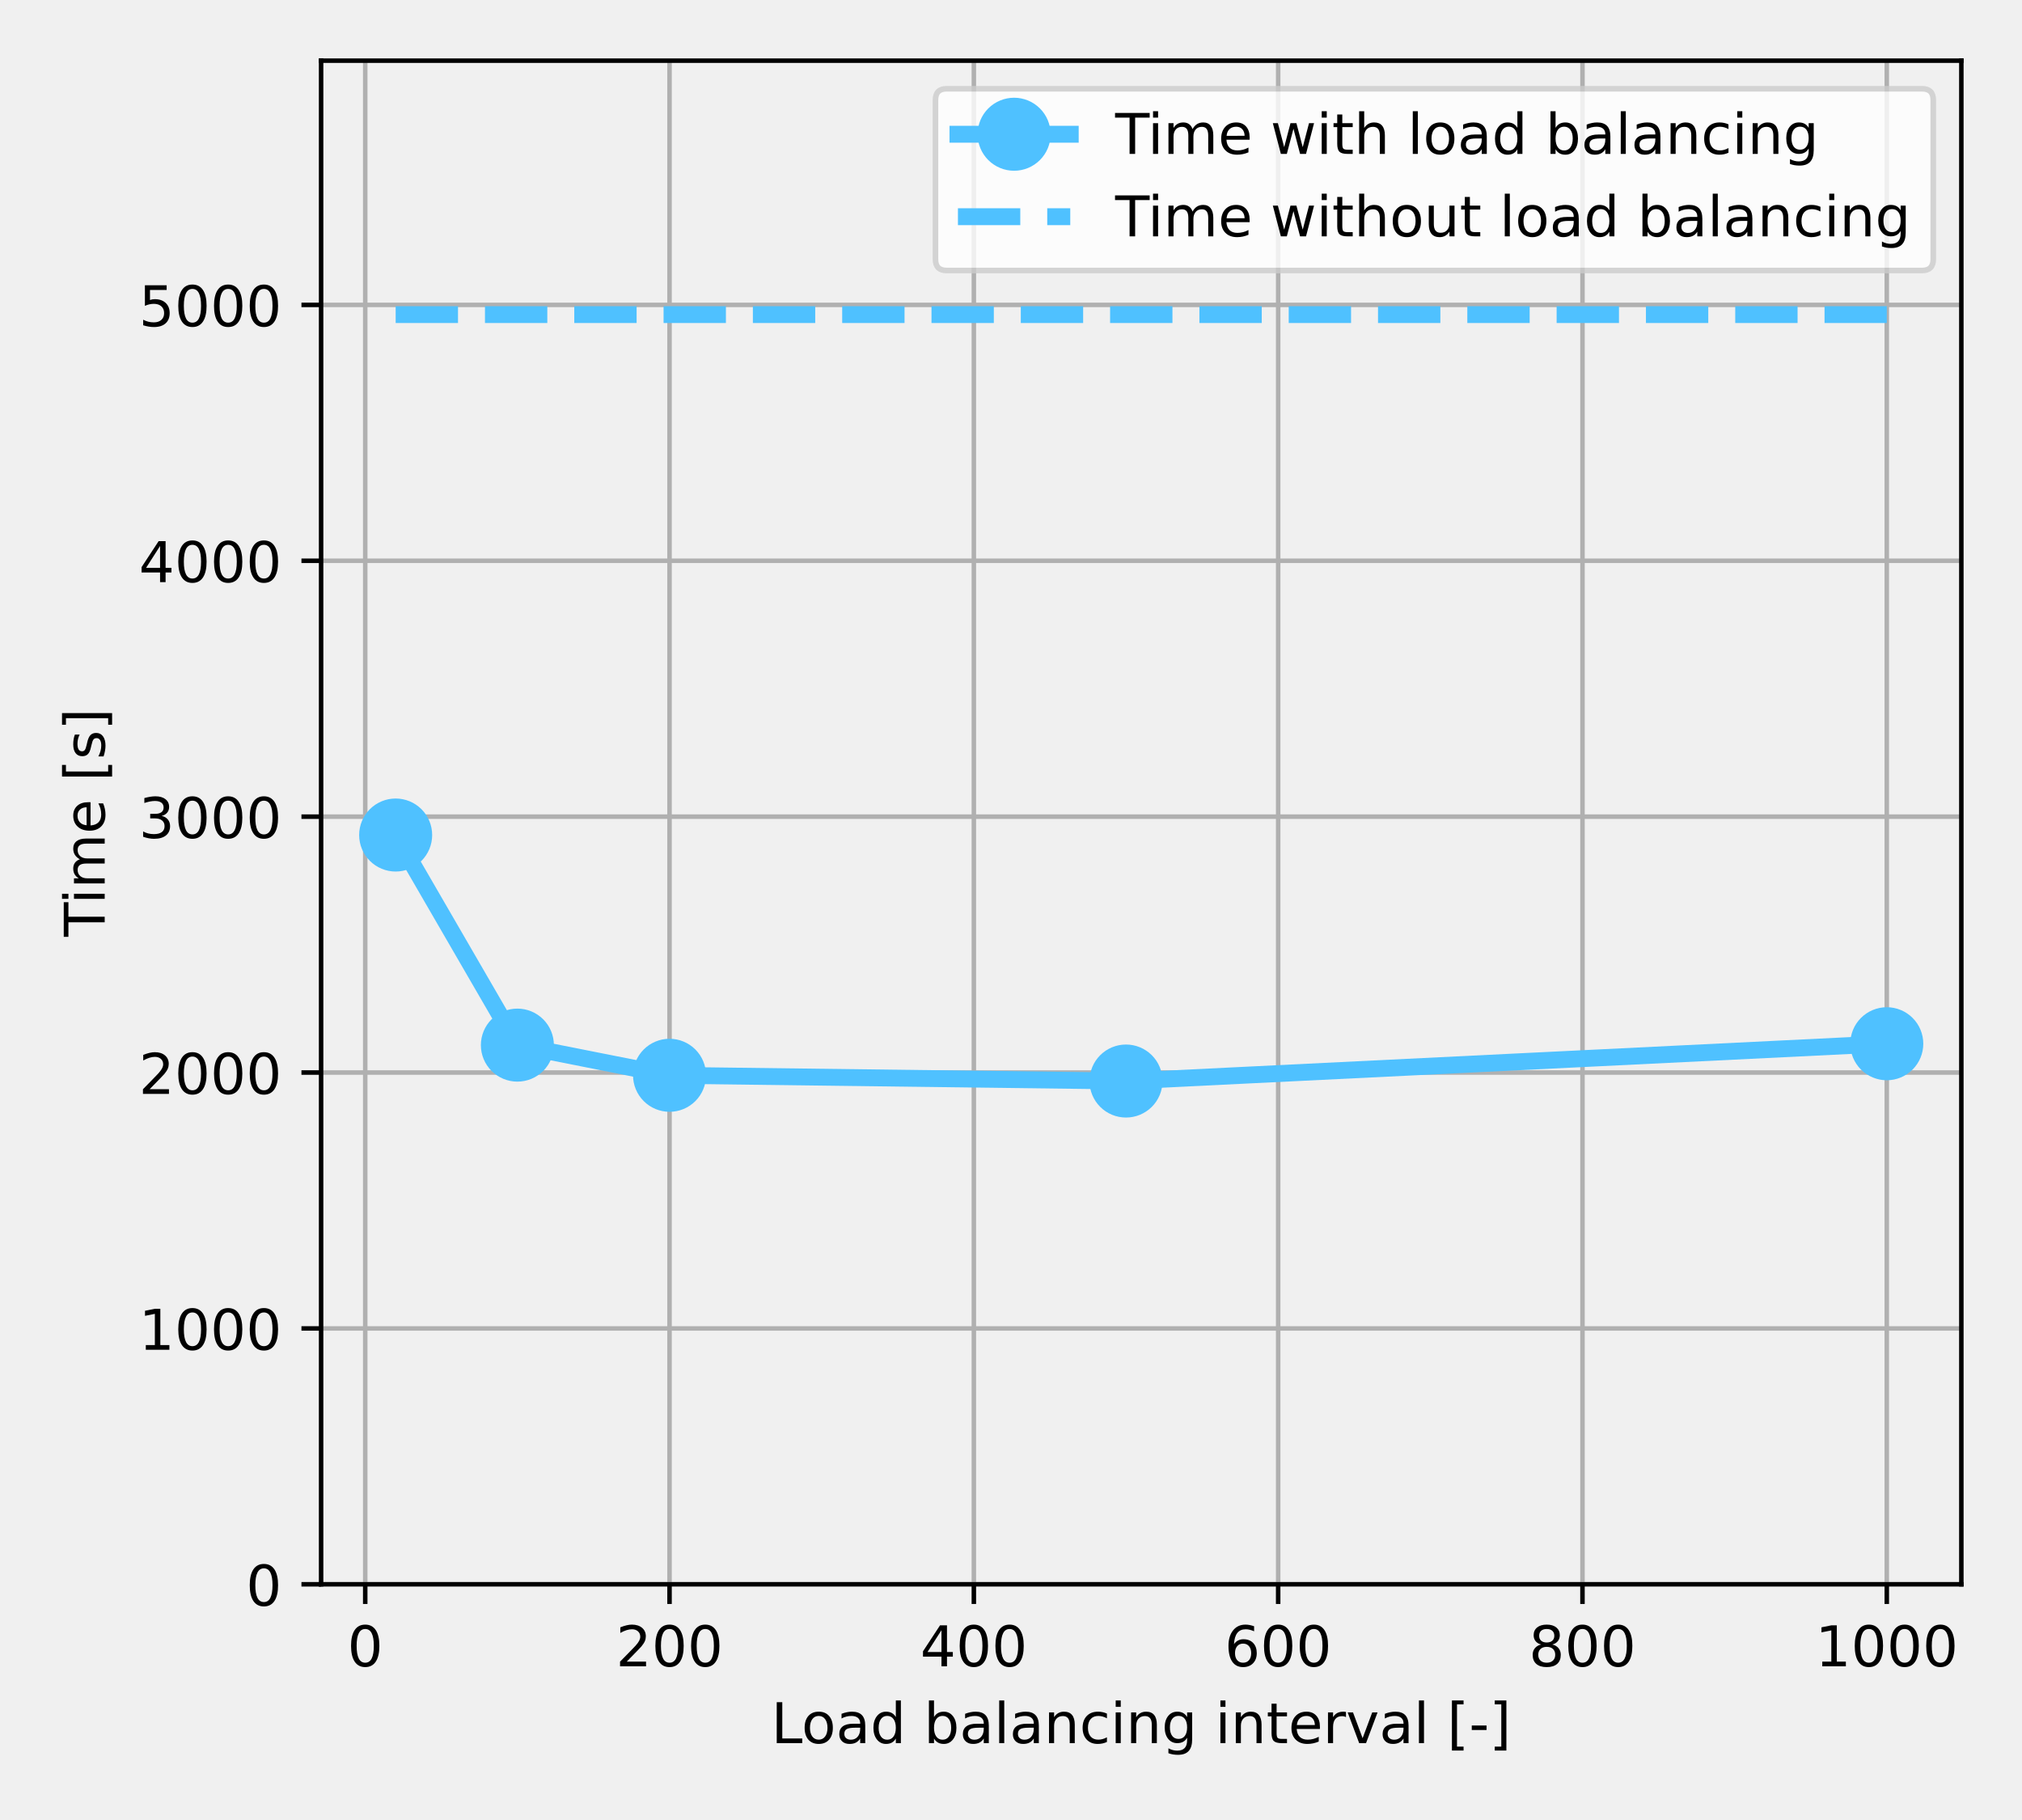
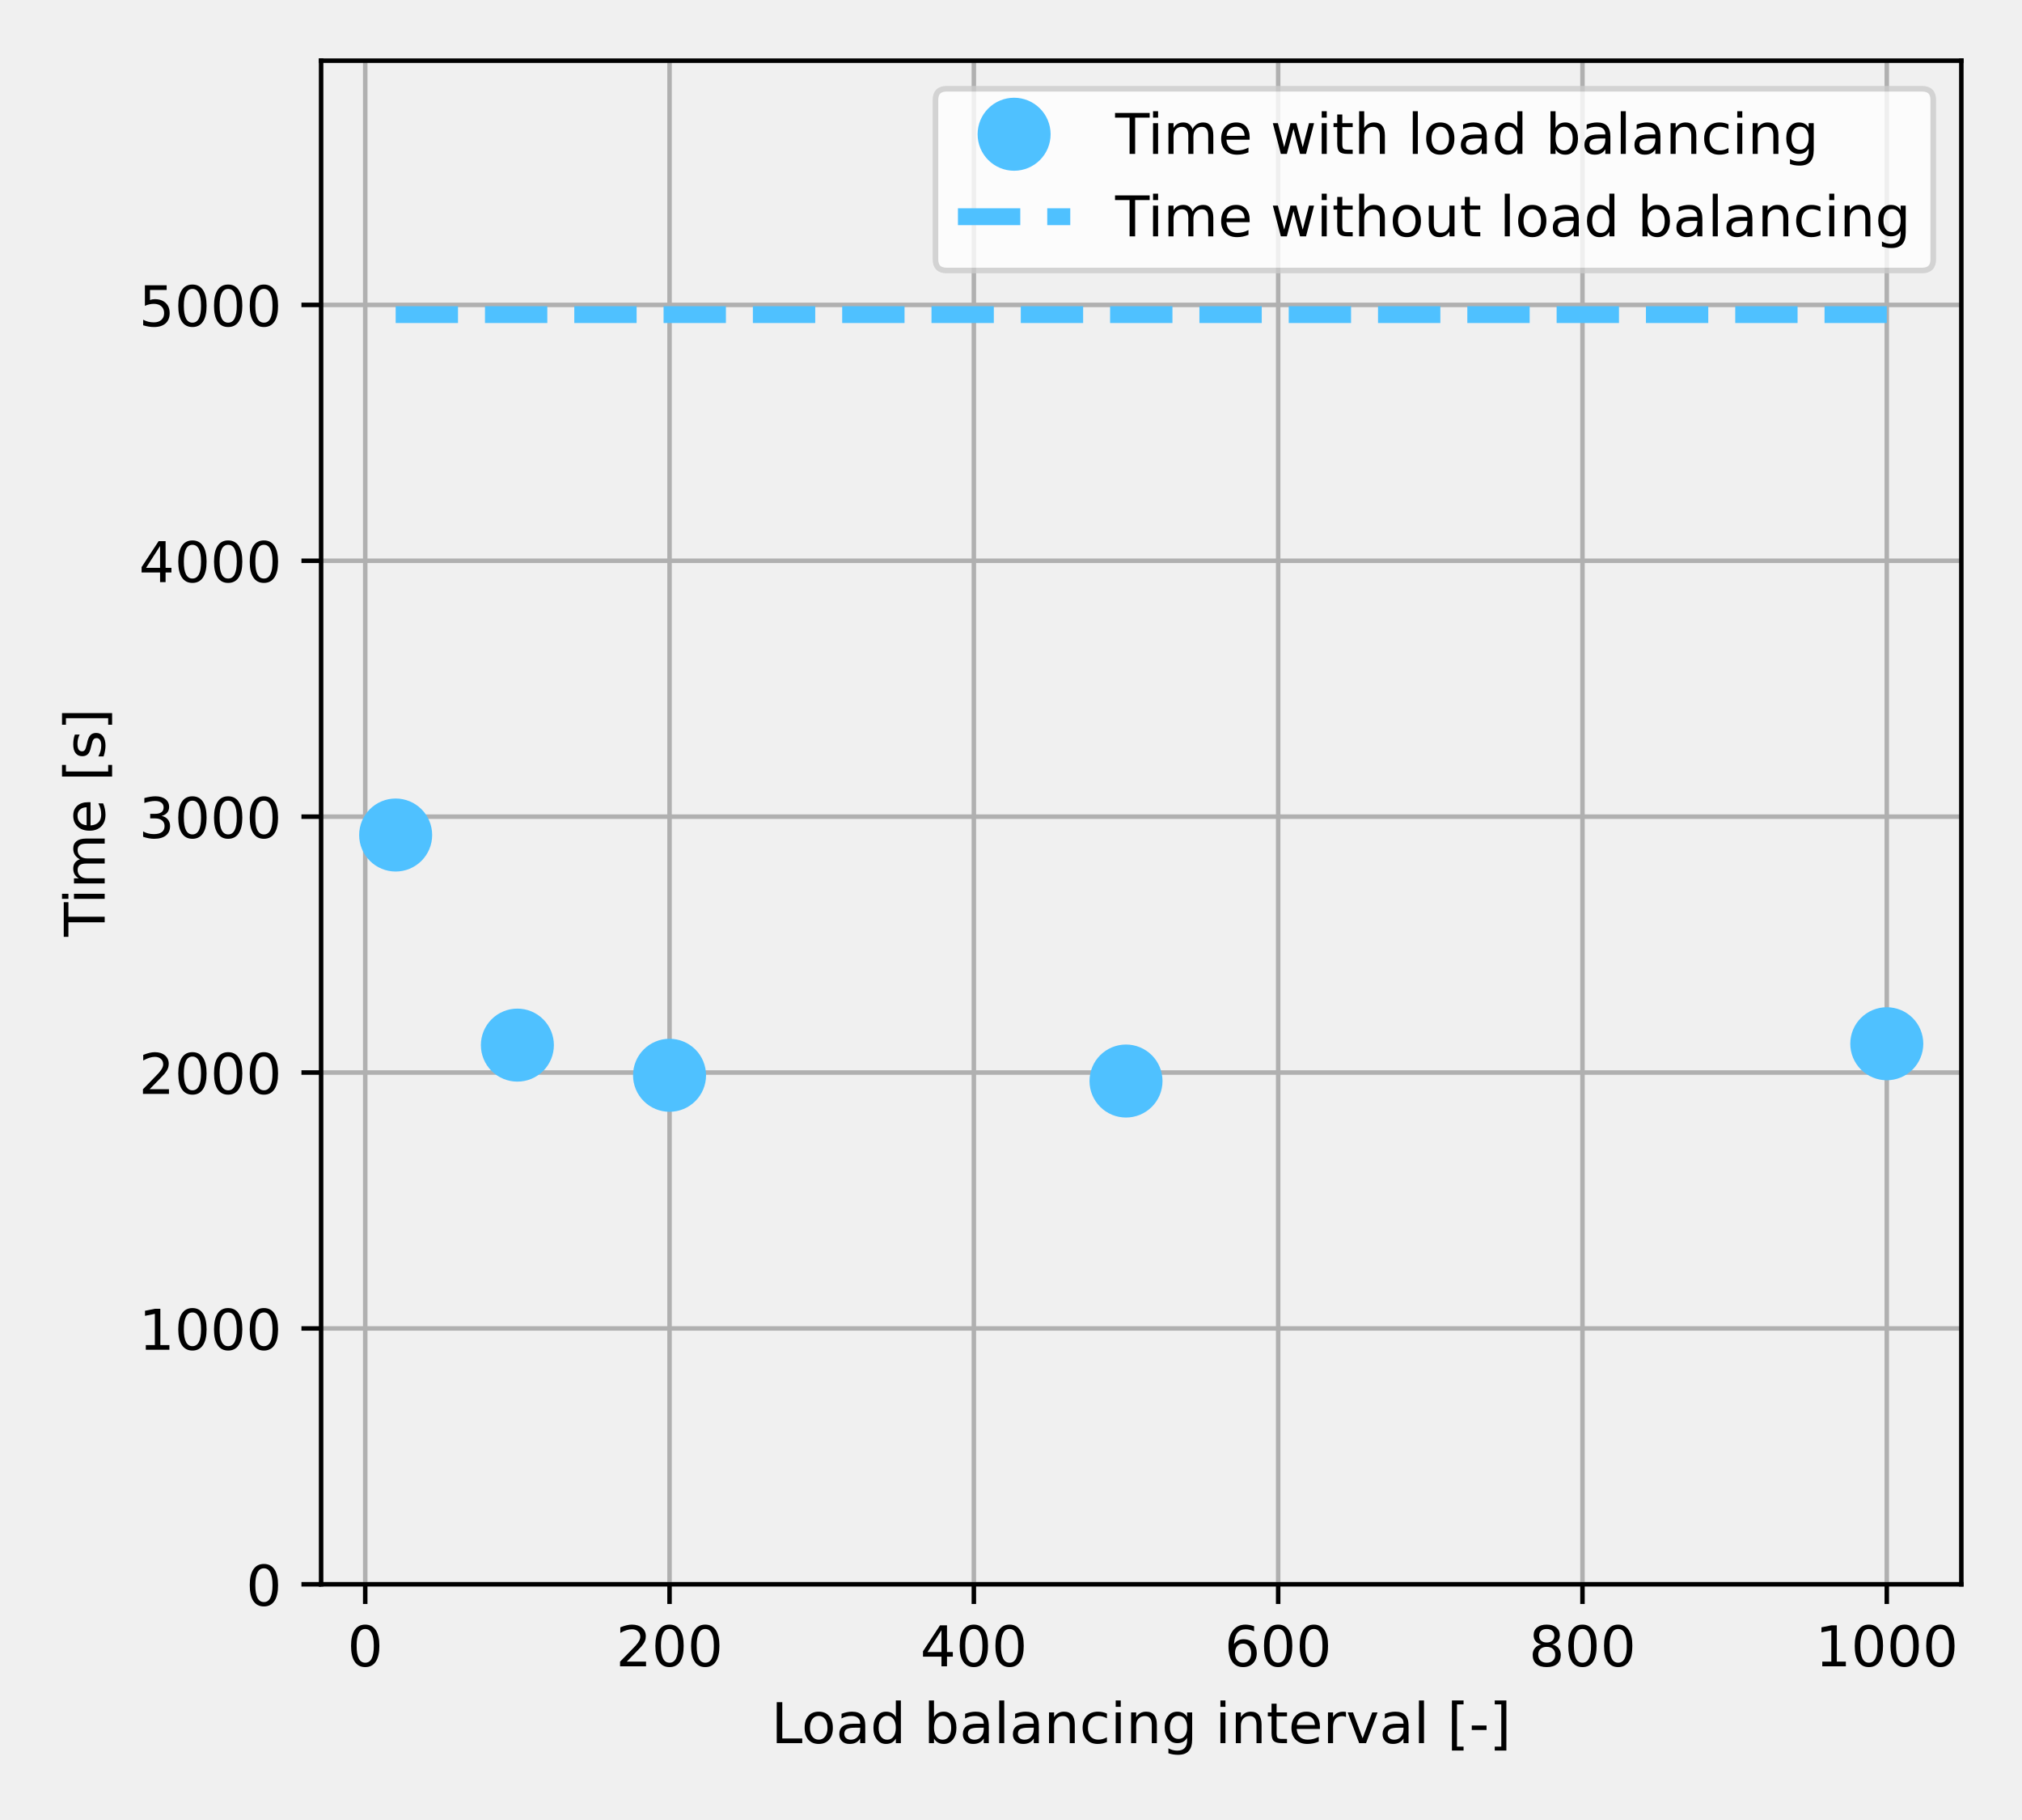
<svg xmlns="http://www.w3.org/2000/svg" xmlns:xlink="http://www.w3.org/1999/xlink" width="360pt" height="324pt" viewBox="0 0 360 324" version="1.1">
  <defs>
    <style type="text/css">*{stroke-linejoin: round; stroke-linecap: butt}</style>
  </defs>
  <g id="figure_1">
    <g id="patch_1">
      <path d="M 0 324  L 360 324  L 360 0  L 0 0  L 0 324  z " style="fill: none" />
    </g>
    <g id="axes_1">
      <g id="patch_2">
        <path d="M 57.17 282.04  L 349.2 282.04  L 349.2 10.8  L 57.17 10.8  L 57.17 282.04  z " style="fill: none" />
      </g>
      <g id="matplotlib.axis_1">
        <g id="xtick_1">
          <g id="line2d_1">
-             <path d="M 65.026 282.04  L 65.026 10.8  " clip-path="url(#p1c849dcb88)" style="fill: none; stroke: #b0b0b0; stroke-width: 0.8; stroke-linecap: square" />
+             <path d="M 65.026 282.04  L 65.026 10.8  " clip-path="url(#p37e815d860)" style="fill: none; stroke: #b0b0b0; stroke-width: 0.8; stroke-linecap: square" />
          </g>
          <g id="line2d_2">
            <defs>
-               <path id="m7bfde7433a" d="M 0 0  L 0 3.5  " style="stroke: #000000; stroke-width: 0.8" />
-             </defs>
-             <g>
-               <use xlink:href="#m7bfde7433a" x="65.026" y="282.04" style="stroke: #000000; stroke-width: 0.8" />
+               <path id="mc7305331bc" d="M 0 0  L 0 3.5  " style="stroke: #000000; stroke-width: 0.8" />
+             </defs>
+             <g>
+               <use xlink:href="#mc7305331bc" x="65.026" y="282.04" style="stroke: #000000; stroke-width: 0.8" />
            </g>
          </g>
          <g id="text_1">
            <g transform="translate(61.84484 296.6384)scale(0.1 -0.1)">
              <defs>
                <path id="DejaVuSans-30" d="M 2034 4250  Q 1547 4250 1301 3770  Q 1056 3291 1056 2328  Q 1056 1369 1301 889  Q 1547 409 2034 409  Q 2525 409 2770 889  Q 3016 1369 3016 2328  Q 3016 3291 2770 3770  Q 2525 4250 2034 4250  z M 2034 4750  Q 2819 4750 3233 4129  Q 3647 3509 3647 2328  Q 3647 1150 3233 529  Q 2819 -91 2034 -91  Q 1250 -91 836 529  Q 422 1150 422 2328  Q 422 3509 836 4129  Q 1250 4750 2034 4750  z " transform="scale(0.015625)" />
              </defs>
              <use xlink:href="#DejaVuSans-30" />
            </g>
          </g>
        </g>
        <g id="xtick_2">
          <g id="line2d_3">
-             <path d="M 119.206 282.04  L 119.206 10.8  " clip-path="url(#p1c849dcb88)" style="fill: none; stroke: #b0b0b0; stroke-width: 0.8; stroke-linecap: square" />
+             <path d="M 119.206 282.04  L 119.206 10.8  " clip-path="url(#p37e815d860)" style="fill: none; stroke: #b0b0b0; stroke-width: 0.8; stroke-linecap: square" />
          </g>
          <g id="line2d_4">
            <g>
-               <use xlink:href="#m7bfde7433a" x="119.206" y="282.04" style="stroke: #000000; stroke-width: 0.8" />
+               <use xlink:href="#mc7305331bc" x="119.206" y="282.04" style="stroke: #000000; stroke-width: 0.8" />
            </g>
          </g>
          <g id="text_2">
            <g transform="translate(109.6623 296.6384)scale(0.1 -0.1)">
              <defs>
                <path id="DejaVuSans-32" d="M 1228 531  L 3431 531  L 3431 0  L 469 0  L 469 531  Q 828 903 1448 1529  Q 2069 2156 2228 2338  Q 2531 2678 2651 2914  Q 2772 3150 2772 3378  Q 2772 3750 2511 3984  Q 2250 4219 1831 4219  Q 1534 4219 1204 4116  Q 875 4013 500 3803  L 500 4441  Q 881 4594 1212 4672  Q 1544 4750 1819 4750  Q 2544 4750 2975 4387  Q 3406 4025 3406 3419  Q 3406 3131 3298 2873  Q 3191 2616 2906 2266  Q 2828 2175 2409 1742  Q 1991 1309 1228 531  z " transform="scale(0.015625)" />
              </defs>
              <use xlink:href="#DejaVuSans-32" />
              <use xlink:href="#DejaVuSans-30" x="63.623" />
              <use xlink:href="#DejaVuSans-30" x="127.246" />
            </g>
          </g>
        </g>
        <g id="xtick_3">
          <g id="line2d_5">
-             <path d="M 173.386 282.04  L 173.386 10.8  " clip-path="url(#p1c849dcb88)" style="fill: none; stroke: #b0b0b0; stroke-width: 0.8; stroke-linecap: square" />
+             <path d="M 173.386 282.04  L 173.386 10.8  " clip-path="url(#p37e815d860)" style="fill: none; stroke: #b0b0b0; stroke-width: 0.8; stroke-linecap: square" />
          </g>
          <g id="line2d_6">
            <g>
-               <use xlink:href="#m7bfde7433a" x="173.386" y="282.04" style="stroke: #000000; stroke-width: 0.8" />
+               <use xlink:href="#mc7305331bc" x="173.386" y="282.04" style="stroke: #000000; stroke-width: 0.8" />
            </g>
          </g>
          <g id="text_3">
            <g transform="translate(163.8423 296.6384)scale(0.1 -0.1)">
              <defs>
                <path id="DejaVuSans-34" d="M 2419 4116  L 825 1625  L 2419 1625  L 2419 4116  z M 2253 4666  L 3047 4666  L 3047 1625  L 3713 1625  L 3713 1100  L 3047 1100  L 3047 0  L 2419 0  L 2419 1100  L 313 1100  L 313 1709  L 2253 4666  z " transform="scale(0.015625)" />
              </defs>
              <use xlink:href="#DejaVuSans-34" />
              <use xlink:href="#DejaVuSans-30" x="63.623" />
              <use xlink:href="#DejaVuSans-30" x="127.246" />
            </g>
          </g>
        </g>
        <g id="xtick_4">
          <g id="line2d_7">
-             <path d="M 227.566 282.04  L 227.566 10.8  " clip-path="url(#p1c849dcb88)" style="fill: none; stroke: #b0b0b0; stroke-width: 0.8; stroke-linecap: square" />
+             <path d="M 227.566 282.04  L 227.566 10.8  " clip-path="url(#p37e815d860)" style="fill: none; stroke: #b0b0b0; stroke-width: 0.8; stroke-linecap: square" />
          </g>
          <g id="line2d_8">
            <g>
-               <use xlink:href="#m7bfde7433a" x="227.566" y="282.04" style="stroke: #000000; stroke-width: 0.8" />
+               <use xlink:href="#mc7305331bc" x="227.566" y="282.04" style="stroke: #000000; stroke-width: 0.8" />
            </g>
          </g>
          <g id="text_4">
            <g transform="translate(218.0222 296.6384)scale(0.1 -0.1)">
              <defs>
                <path id="DejaVuSans-36" d="M 2113 2584  Q 1688 2584 1439 2293  Q 1191 2003 1191 1497  Q 1191 994 1439 701  Q 1688 409 2113 409  Q 2538 409 2786 701  Q 3034 994 3034 1497  Q 3034 2003 2786 2293  Q 2538 2584 2113 2584  z M 3366 4563  L 3366 3988  Q 3128 4100 2886 4159  Q 2644 4219 2406 4219  Q 1781 4219 1451 3797  Q 1122 3375 1075 2522  Q 1259 2794 1537 2939  Q 1816 3084 2150 3084  Q 2853 3084 3261 2657  Q 3669 2231 3669 1497  Q 3669 778 3244 343  Q 2819 -91 2113 -91  Q 1303 -91 875 529  Q 447 1150 447 2328  Q 447 3434 972 4092  Q 1497 4750 2381 4750  Q 2619 4750 2861 4703  Q 3103 4656 3366 4563  z " transform="scale(0.015625)" />
              </defs>
              <use xlink:href="#DejaVuSans-36" />
              <use xlink:href="#DejaVuSans-30" x="63.623" />
              <use xlink:href="#DejaVuSans-30" x="127.246" />
            </g>
          </g>
        </g>
        <g id="xtick_5">
          <g id="line2d_9">
-             <path d="M 281.746 282.04  L 281.746 10.8  " clip-path="url(#p1c849dcb88)" style="fill: none; stroke: #b0b0b0; stroke-width: 0.8; stroke-linecap: square" />
+             <path d="M 281.746 282.04  L 281.746 10.8  " clip-path="url(#p37e815d860)" style="fill: none; stroke: #b0b0b0; stroke-width: 0.8; stroke-linecap: square" />
          </g>
          <g id="line2d_10">
            <g>
-               <use xlink:href="#m7bfde7433a" x="281.746" y="282.04" style="stroke: #000000; stroke-width: 0.8" />
+               <use xlink:href="#mc7305331bc" x="281.746" y="282.04" style="stroke: #000000; stroke-width: 0.8" />
            </g>
          </g>
          <g id="text_5">
            <g transform="translate(272.2022 296.6384)scale(0.1 -0.1)">
              <defs>
                <path id="DejaVuSans-38" d="M 2034 2216  Q 1584 2216 1326 1975  Q 1069 1734 1069 1313  Q 1069 891 1326 650  Q 1584 409 2034 409  Q 2484 409 2743 651  Q 3003 894 3003 1313  Q 3003 1734 2745 1975  Q 2488 2216 2034 2216  z M 1403 2484  Q 997 2584 770 2862  Q 544 3141 544 3541  Q 544 4100 942 4425  Q 1341 4750 2034 4750  Q 2731 4750 3128 4425  Q 3525 4100 3525 3541  Q 3525 3141 3298 2862  Q 3072 2584 2669 2484  Q 3125 2378 3379 2068  Q 3634 1759 3634 1313  Q 3634 634 3220 271  Q 2806 -91 2034 -91  Q 1263 -91 848 271  Q 434 634 434 1313  Q 434 1759 690 2068  Q 947 2378 1403 2484  z M 1172 3481  Q 1172 3119 1398 2916  Q 1625 2713 2034 2713  Q 2441 2713 2670 2916  Q 2900 3119 2900 3481  Q 2900 3844 2670 4047  Q 2441 4250 2034 4250  Q 1625 4250 1398 4047  Q 1172 3844 1172 3481  z " transform="scale(0.015625)" />
              </defs>
              <use xlink:href="#DejaVuSans-38" />
              <use xlink:href="#DejaVuSans-30" x="63.623" />
              <use xlink:href="#DejaVuSans-30" x="127.246" />
            </g>
          </g>
        </g>
        <g id="xtick_6">
          <g id="line2d_11">
-             <path d="M 335.926 282.04  L 335.926 10.8  " clip-path="url(#p1c849dcb88)" style="fill: none; stroke: #b0b0b0; stroke-width: 0.8; stroke-linecap: square" />
+             <path d="M 335.926 282.04  L 335.926 10.8  " clip-path="url(#p37e815d860)" style="fill: none; stroke: #b0b0b0; stroke-width: 0.8; stroke-linecap: square" />
          </g>
          <g id="line2d_12">
            <g>
-               <use xlink:href="#m7bfde7433a" x="335.926" y="282.04" style="stroke: #000000; stroke-width: 0.8" />
+               <use xlink:href="#mc7305331bc" x="335.926" y="282.04" style="stroke: #000000; stroke-width: 0.8" />
            </g>
          </g>
          <g id="text_6">
            <g transform="translate(323.2009 296.6384)scale(0.1 -0.1)">
              <defs>
                <path id="DejaVuSans-31" d="M 794 531  L 1825 531  L 1825 4091  L 703 3866  L 703 4441  L 1819 4666  L 2450 4666  L 2450 531  L 3481 531  L 3481 0  L 794 0  L 794 531  z " transform="scale(0.015625)" />
              </defs>
              <use xlink:href="#DejaVuSans-31" />
              <use xlink:href="#DejaVuSans-30" x="63.623" />
              <use xlink:href="#DejaVuSans-30" x="127.246" />
              <use xlink:href="#DejaVuSans-30" x="190.869" />
            </g>
          </g>
        </g>
        <g id="text_7">
          <g transform="translate(137.3123 310.3166)scale(0.1 -0.1)">
            <defs>
              <path id="DejaVuSans-4c" d="M 628 4666  L 1259 4666  L 1259 531  L 3531 531  L 3531 0  L 628 0  L 628 4666  z " transform="scale(0.015625)" />
              <path id="DejaVuSans-6f" d="M 1959 3097  Q 1497 3097 1228 2736  Q 959 2375 959 1747  Q 959 1119 1226 758  Q 1494 397 1959 397  Q 2419 397 2687 759  Q 2956 1122 2956 1747  Q 2956 2369 2687 2733  Q 2419 3097 1959 3097  z M 1959 3584  Q 2709 3584 3137 3096  Q 3566 2609 3566 1747  Q 3566 888 3137 398  Q 2709 -91 1959 -91  Q 1206 -91 779 398  Q 353 888 353 1747  Q 353 2609 779 3096  Q 1206 3584 1959 3584  z " transform="scale(0.015625)" />
              <path id="DejaVuSans-61" d="M 2194 1759  Q 1497 1759 1228 1600  Q 959 1441 959 1056  Q 959 750 1161 570  Q 1363 391 1709 391  Q 2188 391 2477 730  Q 2766 1069 2766 1631  L 2766 1759  L 2194 1759  z M 3341 1997  L 3341 0  L 2766 0  L 2766 531  Q 2569 213 2275 61  Q 1981 -91 1556 -91  Q 1019 -91 701 211  Q 384 513 384 1019  Q 384 1609 779 1909  Q 1175 2209 1959 2209  L 2766 2209  L 2766 2266  Q 2766 2663 2505 2880  Q 2244 3097 1772 3097  Q 1472 3097 1187 3025  Q 903 2953 641 2809  L 641 3341  Q 956 3463 1253 3523  Q 1550 3584 1831 3584  Q 2591 3584 2966 3190  Q 3341 2797 3341 1997  z " transform="scale(0.015625)" />
              <path id="DejaVuSans-64" d="M 2906 2969  L 2906 4863  L 3481 4863  L 3481 0  L 2906 0  L 2906 525  Q 2725 213 2448 61  Q 2172 -91 1784 -91  Q 1150 -91 751 415  Q 353 922 353 1747  Q 353 2572 751 3078  Q 1150 3584 1784 3584  Q 2172 3584 2448 3432  Q 2725 3281 2906 2969  z M 947 1747  Q 947 1113 1208 752  Q 1469 391 1925 391  Q 2381 391 2643 752  Q 2906 1113 2906 1747  Q 2906 2381 2643 2742  Q 2381 3103 1925 3103  Q 1469 3103 1208 2742  Q 947 2381 947 1747  z " transform="scale(0.015625)" />
              <path id="DejaVuSans-20" transform="scale(0.015625)" />
              <path id="DejaVuSans-62" d="M 3116 1747  Q 3116 2381 2855 2742  Q 2594 3103 2138 3103  Q 1681 3103 1420 2742  Q 1159 2381 1159 1747  Q 1159 1113 1420 752  Q 1681 391 2138 391  Q 2594 391 2855 752  Q 3116 1113 3116 1747  z M 1159 2969  Q 1341 3281 1617 3432  Q 1894 3584 2278 3584  Q 2916 3584 3314 3078  Q 3713 2572 3713 1747  Q 3713 922 3314 415  Q 2916 -91 2278 -91  Q 1894 -91 1617 61  Q 1341 213 1159 525  L 1159 0  L 581 0  L 581 4863  L 1159 4863  L 1159 2969  z " transform="scale(0.015625)" />
              <path id="DejaVuSans-6c" d="M 603 4863  L 1178 4863  L 1178 0  L 603 0  L 603 4863  z " transform="scale(0.015625)" />
              <path id="DejaVuSans-6e" d="M 3513 2113  L 3513 0  L 2938 0  L 2938 2094  Q 2938 2591 2744 2837  Q 2550 3084 2163 3084  Q 1697 3084 1428 2787  Q 1159 2491 1159 1978  L 1159 0  L 581 0  L 581 3500  L 1159 3500  L 1159 2956  Q 1366 3272 1645 3428  Q 1925 3584 2291 3584  Q 2894 3584 3203 3211  Q 3513 2838 3513 2113  z " transform="scale(0.015625)" />
              <path id="DejaVuSans-63" d="M 3122 3366  L 3122 2828  Q 2878 2963 2633 3030  Q 2388 3097 2138 3097  Q 1578 3097 1268 2742  Q 959 2388 959 1747  Q 959 1106 1268 751  Q 1578 397 2138 397  Q 2388 397 2633 464  Q 2878 531 3122 666  L 3122 134  Q 2881 22 2623 -34  Q 2366 -91 2075 -91  Q 1284 -91 818 406  Q 353 903 353 1747  Q 353 2603 823 3093  Q 1294 3584 2113 3584  Q 2378 3584 2631 3529  Q 2884 3475 3122 3366  z " transform="scale(0.015625)" />
              <path id="DejaVuSans-69" d="M 603 3500  L 1178 3500  L 1178 0  L 603 0  L 603 3500  z M 603 4863  L 1178 4863  L 1178 4134  L 603 4134  L 603 4863  z " transform="scale(0.015625)" />
              <path id="DejaVuSans-67" d="M 2906 1791  Q 2906 2416 2648 2759  Q 2391 3103 1925 3103  Q 1463 3103 1205 2759  Q 947 2416 947 1791  Q 947 1169 1205 825  Q 1463 481 1925 481  Q 2391 481 2648 825  Q 2906 1169 2906 1791  z M 3481 434  Q 3481 -459 3084 -895  Q 2688 -1331 1869 -1331  Q 1566 -1331 1297 -1286  Q 1028 -1241 775 -1147  L 775 -588  Q 1028 -725 1275 -790  Q 1522 -856 1778 -856  Q 2344 -856 2625 -561  Q 2906 -266 2906 331  L 2906 616  Q 2728 306 2450 153  Q 2172 0 1784 0  Q 1141 0 747 490  Q 353 981 353 1791  Q 353 2603 747 3093  Q 1141 3584 1784 3584  Q 2172 3584 2450 3431  Q 2728 3278 2906 2969  L 2906 3500  L 3481 3500  L 3481 434  z " transform="scale(0.015625)" />
              <path id="DejaVuSans-74" d="M 1172 4494  L 1172 3500  L 2356 3500  L 2356 3053  L 1172 3053  L 1172 1153  Q 1172 725 1289 603  Q 1406 481 1766 481  L 2356 481  L 2356 0  L 1766 0  Q 1100 0 847 248  Q 594 497 594 1153  L 594 3053  L 172 3053  L 172 3500  L 594 3500  L 594 4494  L 1172 4494  z " transform="scale(0.015625)" />
              <path id="DejaVuSans-65" d="M 3597 1894  L 3597 1613  L 953 1613  Q 991 1019 1311 708  Q 1631 397 2203 397  Q 2534 397 2845 478  Q 3156 559 3463 722  L 3463 178  Q 3153 47 2828 -22  Q 2503 -91 2169 -91  Q 1331 -91 842 396  Q 353 884 353 1716  Q 353 2575 817 3079  Q 1281 3584 2069 3584  Q 2775 3584 3186 3129  Q 3597 2675 3597 1894  z M 3022 2063  Q 3016 2534 2758 2815  Q 2500 3097 2075 3097  Q 1594 3097 1305 2825  Q 1016 2553 972 2059  L 3022 2063  z " transform="scale(0.015625)" />
              <path id="DejaVuSans-72" d="M 2631 2963  Q 2534 3019 2420 3045  Q 2306 3072 2169 3072  Q 1681 3072 1420 2755  Q 1159 2438 1159 1844  L 1159 0  L 581 0  L 581 3500  L 1159 3500  L 1159 2956  Q 1341 3275 1631 3429  Q 1922 3584 2338 3584  Q 2397 3584 2469 3576  Q 2541 3569 2628 3553  L 2631 2963  z " transform="scale(0.015625)" />
              <path id="DejaVuSans-76" d="M 191 3500  L 800 3500  L 1894 563  L 2988 3500  L 3597 3500  L 2284 0  L 1503 0  L 191 3500  z " transform="scale(0.015625)" />
              <path id="DejaVuSans-5b" d="M 550 4863  L 1875 4863  L 1875 4416  L 1125 4416  L 1125 -397  L 1875 -397  L 1875 -844  L 550 -844  L 550 4863  z " transform="scale(0.015625)" />
              <path id="DejaVuSans-2d" d="M 313 2009  L 1997 2009  L 1997 1497  L 313 1497  L 313 2009  z " transform="scale(0.015625)" />
              <path id="DejaVuSans-5d" d="M 1947 4863  L 1947 -844  L 622 -844  L 622 -397  L 1369 -397  L 1369 4416  L 622 4416  L 622 4863  L 1947 4863  z " transform="scale(0.015625)" />
            </defs>
            <use xlink:href="#DejaVuSans-4c" />
            <use xlink:href="#DejaVuSans-6f" x="53.963" />
            <use xlink:href="#DejaVuSans-61" x="115.145" />
            <use xlink:href="#DejaVuSans-64" x="176.424" />
            <use xlink:href="#DejaVuSans-20" x="239.9" />
            <use xlink:href="#DejaVuSans-62" x="271.688" />
            <use xlink:href="#DejaVuSans-61" x="335.164" />
            <use xlink:href="#DejaVuSans-6c" x="396.443" />
            <use xlink:href="#DejaVuSans-61" x="424.227" />
            <use xlink:href="#DejaVuSans-6e" x="485.506" />
            <use xlink:href="#DejaVuSans-63" x="548.885" />
            <use xlink:href="#DejaVuSans-69" x="603.865" />
            <use xlink:href="#DejaVuSans-6e" x="631.648" />
            <use xlink:href="#DejaVuSans-67" x="695.027" />
            <use xlink:href="#DejaVuSans-20" x="758.504" />
            <use xlink:href="#DejaVuSans-69" x="790.291" />
            <use xlink:href="#DejaVuSans-6e" x="818.074" />
            <use xlink:href="#DejaVuSans-74" x="881.453" />
            <use xlink:href="#DejaVuSans-65" x="920.662" />
            <use xlink:href="#DejaVuSans-72" x="982.186" />
            <use xlink:href="#DejaVuSans-76" x="1023.299" />
            <use xlink:href="#DejaVuSans-61" x="1082.479" />
            <use xlink:href="#DejaVuSans-6c" x="1143.758" />
            <use xlink:href="#DejaVuSans-20" x="1171.541" />
            <use xlink:href="#DejaVuSans-5b" x="1203.328" />
            <use xlink:href="#DejaVuSans-2d" x="1242.342" />
            <use xlink:href="#DejaVuSans-5d" x="1278.426" />
          </g>
        </g>
      </g>
      <g id="matplotlib.axis_2">
        <g id="ytick_1">
          <g id="line2d_13">
-             <path d="M 57.17 282.04  L 349.2 282.04  " clip-path="url(#p1c849dcb88)" style="fill: none; stroke: #b0b0b0; stroke-width: 0.8; stroke-linecap: square" />
+             <path d="M 57.17 282.04  L 349.2 282.04  " clip-path="url(#p37e815d860)" style="fill: none; stroke: #b0b0b0; stroke-width: 0.8; stroke-linecap: square" />
          </g>
          <g id="line2d_14">
            <defs>
-               <path id="mbb7aa4201d" d="M 0 0  L -3.5 0  " style="stroke: #000000; stroke-width: 0.8" />
-             </defs>
-             <g>
-               <use xlink:href="#mbb7aa4201d" x="57.17" y="282.04" style="stroke: #000000; stroke-width: 0.8" />
+               <path id="me6883cd4d1" d="M 0 0  L -3.5 0  " style="stroke: #000000; stroke-width: 0.8" />
+             </defs>
+             <g>
+               <use xlink:href="#me6883cd4d1" x="57.17" y="282.04" style="stroke: #000000; stroke-width: 0.8" />
            </g>
          </g>
          <g id="text_8">
            <g transform="translate(43.8075 285.8392)scale(0.1 -0.1)">
              <use xlink:href="#DejaVuSans-30" />
            </g>
          </g>
        </g>
        <g id="ytick_2">
          <g id="line2d_15">
-             <path d="M 57.17 236.488  L 349.2 236.488  " clip-path="url(#p1c849dcb88)" style="fill: none; stroke: #b0b0b0; stroke-width: 0.8; stroke-linecap: square" />
+             <path d="M 57.17 236.488  L 349.2 236.488  " clip-path="url(#p37e815d860)" style="fill: none; stroke: #b0b0b0; stroke-width: 0.8; stroke-linecap: square" />
          </g>
          <g id="line2d_16">
            <g>
-               <use xlink:href="#mbb7aa4201d" x="57.17" y="236.488" style="stroke: #000000; stroke-width: 0.8" />
+               <use xlink:href="#me6883cd4d1" x="57.17" y="236.488" style="stroke: #000000; stroke-width: 0.8" />
            </g>
          </g>
          <g id="text_9">
            <g transform="translate(24.72 240.2869)scale(0.1 -0.1)">
              <use xlink:href="#DejaVuSans-31" />
              <use xlink:href="#DejaVuSans-30" x="63.623" />
              <use xlink:href="#DejaVuSans-30" x="127.246" />
              <use xlink:href="#DejaVuSans-30" x="190.869" />
            </g>
          </g>
        </g>
        <g id="ytick_3">
          <g id="line2d_17">
-             <path d="M 57.17 190.935  L 349.2 190.935  " clip-path="url(#p1c849dcb88)" style="fill: none; stroke: #b0b0b0; stroke-width: 0.8; stroke-linecap: square" />
+             <path d="M 57.17 190.935  L 349.2 190.935  " clip-path="url(#p37e815d860)" style="fill: none; stroke: #b0b0b0; stroke-width: 0.8; stroke-linecap: square" />
          </g>
          <g id="line2d_18">
            <g>
-               <use xlink:href="#mbb7aa4201d" x="57.17" y="190.935" style="stroke: #000000; stroke-width: 0.8" />
+               <use xlink:href="#me6883cd4d1" x="57.17" y="190.935" style="stroke: #000000; stroke-width: 0.8" />
            </g>
          </g>
          <g id="text_10">
            <g transform="translate(24.72 194.7346)scale(0.1 -0.1)">
              <use xlink:href="#DejaVuSans-32" />
              <use xlink:href="#DejaVuSans-30" x="63.623" />
              <use xlink:href="#DejaVuSans-30" x="127.246" />
              <use xlink:href="#DejaVuSans-30" x="190.869" />
            </g>
          </g>
        </g>
        <g id="ytick_4">
          <g id="line2d_19">
-             <path d="M 57.17 145.383  L 349.2 145.383  " clip-path="url(#p1c849dcb88)" style="fill: none; stroke: #b0b0b0; stroke-width: 0.8; stroke-linecap: square" />
+             <path d="M 57.17 145.383  L 349.2 145.383  " clip-path="url(#p37e815d860)" style="fill: none; stroke: #b0b0b0; stroke-width: 0.8; stroke-linecap: square" />
          </g>
          <g id="line2d_20">
            <g>
-               <use xlink:href="#mbb7aa4201d" x="57.17" y="145.383" style="stroke: #000000; stroke-width: 0.8" />
+               <use xlink:href="#me6883cd4d1" x="57.17" y="145.383" style="stroke: #000000; stroke-width: 0.8" />
            </g>
          </g>
          <g id="text_11">
            <g transform="translate(24.72 149.1823)scale(0.1 -0.1)">
              <defs>
                <path id="DejaVuSans-33" d="M 2597 2516  Q 3050 2419 3304 2112  Q 3559 1806 3559 1356  Q 3559 666 3084 287  Q 2609 -91 1734 -91  Q 1441 -91 1130 -33  Q 819 25 488 141  L 488 750  Q 750 597 1062 519  Q 1375 441 1716 441  Q 2309 441 2620 675  Q 2931 909 2931 1356  Q 2931 1769 2642 2001  Q 2353 2234 1838 2234  L 1294 2234  L 1294 2753  L 1863 2753  Q 2328 2753 2575 2939  Q 2822 3125 2822 3475  Q 2822 3834 2567 4026  Q 2313 4219 1838 4219  Q 1578 4219 1281 4162  Q 984 4106 628 3988  L 628 4550  Q 988 4650 1302 4700  Q 1616 4750 1894 4750  Q 2613 4750 3031 4423  Q 3450 4097 3450 3541  Q 3450 3153 3228 2886  Q 3006 2619 2597 2516  z " transform="scale(0.015625)" />
              </defs>
              <use xlink:href="#DejaVuSans-33" />
              <use xlink:href="#DejaVuSans-30" x="63.623" />
              <use xlink:href="#DejaVuSans-30" x="127.246" />
              <use xlink:href="#DejaVuSans-30" x="190.869" />
            </g>
          </g>
        </g>
        <g id="ytick_5">
          <g id="line2d_21">
-             <path d="M 57.17 99.831  L 349.2 99.831  " clip-path="url(#p1c849dcb88)" style="fill: none; stroke: #b0b0b0; stroke-width: 0.8; stroke-linecap: square" />
+             <path d="M 57.17 99.831  L 349.2 99.831  " clip-path="url(#p37e815d860)" style="fill: none; stroke: #b0b0b0; stroke-width: 0.8; stroke-linecap: square" />
          </g>
          <g id="line2d_22">
            <g>
-               <use xlink:href="#mbb7aa4201d" x="57.17" y="99.831" style="stroke: #000000; stroke-width: 0.8" />
+               <use xlink:href="#me6883cd4d1" x="57.17" y="99.831" style="stroke: #000000; stroke-width: 0.8" />
            </g>
          </g>
          <g id="text_12">
            <g transform="translate(24.72 103.6299)scale(0.1 -0.1)">
              <use xlink:href="#DejaVuSans-34" />
              <use xlink:href="#DejaVuSans-30" x="63.623" />
              <use xlink:href="#DejaVuSans-30" x="127.246" />
              <use xlink:href="#DejaVuSans-30" x="190.869" />
            </g>
          </g>
        </g>
        <g id="ytick_6">
          <g id="line2d_23">
-             <path d="M 57.17 54.278  L 349.2 54.278  " clip-path="url(#p1c849dcb88)" style="fill: none; stroke: #b0b0b0; stroke-width: 0.8; stroke-linecap: square" />
+             <path d="M 57.17 54.278  L 349.2 54.278  " clip-path="url(#p37e815d860)" style="fill: none; stroke: #b0b0b0; stroke-width: 0.8; stroke-linecap: square" />
          </g>
          <g id="line2d_24">
            <g>
-               <use xlink:href="#mbb7aa4201d" x="57.17" y="54.278" style="stroke: #000000; stroke-width: 0.8" />
+               <use xlink:href="#me6883cd4d1" x="57.17" y="54.278" style="stroke: #000000; stroke-width: 0.8" />
            </g>
          </g>
          <g id="text_13">
            <g transform="translate(24.72 58.07763)scale(0.1 -0.1)">
              <defs>
                <path id="DejaVuSans-35" d="M 691 4666  L 3169 4666  L 3169 4134  L 1269 4134  L 1269 2991  Q 1406 3038 1543 3061  Q 1681 3084 1819 3084  Q 2600 3084 3056 2656  Q 3513 2228 3513 1497  Q 3513 744 3044 326  Q 2575 -91 1722 -91  Q 1428 -91 1123 -41  Q 819 9 494 109  L 494 744  Q 775 591 1075 516  Q 1375 441 1709 441  Q 2250 441 2565 725  Q 2881 1009 2881 1497  Q 2881 1984 2565 2268  Q 2250 2553 1709 2553  Q 1456 2553 1204 2497  Q 953 2441 691 2322  L 691 4666  z " transform="scale(0.015625)" />
              </defs>
              <use xlink:href="#DejaVuSans-35" />
              <use xlink:href="#DejaVuSans-30" x="63.623" />
              <use xlink:href="#DejaVuSans-30" x="127.246" />
              <use xlink:href="#DejaVuSans-30" x="190.869" />
            </g>
          </g>
        </g>
        <g id="text_14">
          <g transform="translate(18.64031 166.7489)rotate(-90)scale(0.1 -0.1)">
            <defs>
              <path id="DejaVuSans-54" d="M -19 4666  L 3928 4666  L 3928 4134  L 2272 4134  L 2272 0  L 1638 0  L 1638 4134  L -19 4134  L -19 4666  z " transform="scale(0.015625)" />
              <path id="DejaVuSans-6d" d="M 3328 2828  Q 3544 3216 3844 3400  Q 4144 3584 4550 3584  Q 5097 3584 5394 3201  Q 5691 2819 5691 2113  L 5691 0  L 5113 0  L 5113 2094  Q 5113 2597 4934 2840  Q 4756 3084 4391 3084  Q 3944 3084 3684 2787  Q 3425 2491 3425 1978  L 3425 0  L 2847 0  L 2847 2094  Q 2847 2600 2669 2842  Q 2491 3084 2119 3084  Q 1678 3084 1418 2786  Q 1159 2488 1159 1978  L 1159 0  L 581 0  L 581 3500  L 1159 3500  L 1159 2956  Q 1356 3278 1631 3431  Q 1906 3584 2284 3584  Q 2666 3584 2933 3390  Q 3200 3197 3328 2828  z " transform="scale(0.015625)" />
              <path id="DejaVuSans-73" d="M 2834 3397  L 2834 2853  Q 2591 2978 2328 3040  Q 2066 3103 1784 3103  Q 1356 3103 1142 2972  Q 928 2841 928 2578  Q 928 2378 1081 2264  Q 1234 2150 1697 2047  L 1894 2003  Q 2506 1872 2764 1633  Q 3022 1394 3022 966  Q 3022 478 2636 193  Q 2250 -91 1575 -91  Q 1294 -91 989 -36  Q 684 19 347 128  L 347 722  Q 666 556 975 473  Q 1284 391 1588 391  Q 1994 391 2212 530  Q 2431 669 2431 922  Q 2431 1156 2273 1281  Q 2116 1406 1581 1522  L 1381 1569  Q 847 1681 609 1914  Q 372 2147 372 2553  Q 372 3047 722 3315  Q 1072 3584 1716 3584  Q 2034 3584 2315 3537  Q 2597 3491 2834 3397  z " transform="scale(0.015625)" />
            </defs>
            <use xlink:href="#DejaVuSans-54" />
            <use xlink:href="#DejaVuSans-69" x="57.959" />
            <use xlink:href="#DejaVuSans-6d" x="85.742" />
            <use xlink:href="#DejaVuSans-65" x="183.154" />
            <use xlink:href="#DejaVuSans-20" x="244.678" />
            <use xlink:href="#DejaVuSans-5b" x="276.465" />
            <use xlink:href="#DejaVuSans-73" x="315.479" />
            <use xlink:href="#DejaVuSans-5d" x="367.578" />
          </g>
        </g>
      </g>
      <g id="line2d_25">
-         <path d="M 70.444 148.653  L 92.116 186.054  L 119.206 191.425  L 200.476 192.448  L 335.926 185.808  " clip-path="url(#p1c849dcb88)" style="fill: none; stroke: #4fc1ff; stroke-width: 3; stroke-linecap: square" />
        <defs>
-           <path id="mf66e081d57" d="M 0 6  C 1.591 6 3.117 5.368 4.243 4.243  C 5.368 3.117 6 1.591 6 0  C 6 -1.591 5.368 -3.117 4.243 -4.243  C 3.117 -5.368 1.591 -6 0 -6  C -1.591 -6 -3.117 -5.368 -4.243 -4.243  C -5.368 -3.117 -6 -1.591 -6 0  C -6 1.591 -5.368 3.117 -4.243 4.243  C -3.117 5.368 -1.591 6 0 6  z " style="stroke: #4fc1ff" />
+           <path id="m6fc7ee7fce" d="M 0 6  C 1.591 6 3.117 5.368 4.243 4.243  C 5.368 3.117 6 1.591 6 0  C 6 -1.591 5.368 -3.117 4.243 -4.243  C 3.117 -5.368 1.591 -6 0 -6  C -1.591 -6 -3.117 -5.368 -4.243 -4.243  C -5.368 -3.117 -6 -1.591 -6 0  C -6 1.591 -5.368 3.117 -4.243 4.243  C -3.117 5.368 -1.591 6 0 6  z " style="stroke: #4fc1ff" />
        </defs>
-         <g clip-path="url(#p1c849dcb88)">
-           <use xlink:href="#mf66e081d57" x="70.444" y="148.653" style="fill: #4fc1ff; stroke: #4fc1ff" />
-           <use xlink:href="#mf66e081d57" x="92.116" y="186.054" style="fill: #4fc1ff; stroke: #4fc1ff" />
-           <use xlink:href="#mf66e081d57" x="119.206" y="191.425" style="fill: #4fc1ff; stroke: #4fc1ff" />
-           <use xlink:href="#mf66e081d57" x="200.476" y="192.448" style="fill: #4fc1ff; stroke: #4fc1ff" />
-           <use xlink:href="#mf66e081d57" x="335.926" y="185.808" style="fill: #4fc1ff; stroke: #4fc1ff" />
+         <g clip-path="url(#p37e815d860)">
+           <use xlink:href="#m6fc7ee7fce" x="70.444" y="148.653" style="fill: #4fc1ff; stroke: #4fc1ff" />
+           <use xlink:href="#m6fc7ee7fce" x="92.116" y="186.054" style="fill: #4fc1ff; stroke: #4fc1ff" />
+           <use xlink:href="#m6fc7ee7fce" x="119.206" y="191.425" style="fill: #4fc1ff; stroke: #4fc1ff" />
+           <use xlink:href="#m6fc7ee7fce" x="200.476" y="192.448" style="fill: #4fc1ff; stroke: #4fc1ff" />
+           <use xlink:href="#m6fc7ee7fce" x="335.926" y="185.808" style="fill: #4fc1ff; stroke: #4fc1ff" />
        </g>
      </g>
      <g id="line2d_26">
-         <path d="M 70.444 56.007  L 335.926 56.007  " clip-path="url(#p1c849dcb88)" style="fill: none; stroke-dasharray: 11.1,4.8; stroke-dashoffset: 0; stroke: #4fc1ff; stroke-width: 3" />
+         <path d="M 70.444 56.007  L 335.926 56.007  " clip-path="url(#p37e815d860)" style="fill: none; stroke-dasharray: 11.1,4.8; stroke-dashoffset: 0; stroke: #4fc1ff; stroke-width: 3" />
      </g>
      <g id="patch_3">
        <path d="M 57.17 282.04  L 57.17 10.8  " style="fill: none; stroke: #000000; stroke-width: 0.8; stroke-linejoin: miter; stroke-linecap: square" />
      </g>
      <g id="patch_4">
        <path d="M 349.2 282.04  L 349.2 10.8  " style="fill: none; stroke: #000000; stroke-width: 0.8; stroke-linejoin: miter; stroke-linecap: square" />
      </g>
      <g id="patch_5">
        <path d="M 57.17 282.04  L 349.2 282.04  " style="fill: none; stroke: #000000; stroke-width: 0.8; stroke-linejoin: miter; stroke-linecap: square" />
      </g>
      <g id="patch_6">
        <path d="M 57.17 10.8  L 349.2 10.8  " style="fill: none; stroke: #000000; stroke-width: 0.8; stroke-linejoin: miter; stroke-linecap: square" />
      </g>
      <g id="legend_1">
        <g id="patch_7">
          <path d="M 168.552 48.156  L 342.2 48.156  Q 344.2 48.156 344.2 46.156  L 344.2 17.8  Q 344.2 15.8 342.2 15.8  L 168.552 15.8  Q 166.552 15.8 166.552 17.8  L 166.552 46.156  Q 166.552 48.156 168.552 48.156  z " style="fill: #ffffff; opacity: 0.8; stroke: #cccccc; stroke-linejoin: miter" />
        </g>
        <g id="line2d_27">
-           <path d="M 170.552 23.898  L 180.552 23.898  L 190.552 23.898  " style="fill: none; stroke: #4fc1ff; stroke-width: 3; stroke-linecap: square" />
          <g>
-             <use xlink:href="#mf66e081d57" x="180.552" y="23.898" style="fill: #4fc1ff; stroke: #4fc1ff" />
+             <use xlink:href="#m6fc7ee7fce" x="180.552" y="23.898" style="fill: #4fc1ff; stroke: #4fc1ff" />
          </g>
        </g>
        <g id="text_15">
          <g transform="translate(198.5516 27.39844)scale(0.1 -0.1)">
            <defs>
              <path id="DejaVuSans-77" d="M 269 3500  L 844 3500  L 1563 769  L 2278 3500  L 2956 3500  L 3675 769  L 4391 3500  L 4966 3500  L 4050 0  L 3372 0  L 2619 2869  L 1863 0  L 1184 0  L 269 3500  z " transform="scale(0.015625)" />
              <path id="DejaVuSans-68" d="M 3513 2113  L 3513 0  L 2938 0  L 2938 2094  Q 2938 2591 2744 2837  Q 2550 3084 2163 3084  Q 1697 3084 1428 2787  Q 1159 2491 1159 1978  L 1159 0  L 581 0  L 581 4863  L 1159 4863  L 1159 2956  Q 1366 3272 1645 3428  Q 1925 3584 2291 3584  Q 2894 3584 3203 3211  Q 3513 2838 3513 2113  z " transform="scale(0.015625)" />
            </defs>
            <use xlink:href="#DejaVuSans-54" />
            <use xlink:href="#DejaVuSans-69" x="57.959" />
            <use xlink:href="#DejaVuSans-6d" x="85.742" />
            <use xlink:href="#DejaVuSans-65" x="183.154" />
            <use xlink:href="#DejaVuSans-20" x="244.678" />
            <use xlink:href="#DejaVuSans-77" x="276.465" />
            <use xlink:href="#DejaVuSans-69" x="358.252" />
            <use xlink:href="#DejaVuSans-74" x="386.035" />
            <use xlink:href="#DejaVuSans-68" x="425.244" />
            <use xlink:href="#DejaVuSans-20" x="488.623" />
            <use xlink:href="#DejaVuSans-6c" x="520.41" />
            <use xlink:href="#DejaVuSans-6f" x="548.193" />
            <use xlink:href="#DejaVuSans-61" x="609.375" />
            <use xlink:href="#DejaVuSans-64" x="670.654" />
            <use xlink:href="#DejaVuSans-20" x="734.131" />
            <use xlink:href="#DejaVuSans-62" x="765.918" />
            <use xlink:href="#DejaVuSans-61" x="829.395" />
            <use xlink:href="#DejaVuSans-6c" x="890.674" />
            <use xlink:href="#DejaVuSans-61" x="918.457" />
            <use xlink:href="#DejaVuSans-6e" x="979.736" />
            <use xlink:href="#DejaVuSans-63" x="1043.115" />
            <use xlink:href="#DejaVuSans-69" x="1098.096" />
            <use xlink:href="#DejaVuSans-6e" x="1125.879" />
            <use xlink:href="#DejaVuSans-67" x="1189.258" />
          </g>
        </g>
        <g id="line2d_28">
          <path d="M 170.552 38.577  L 180.552 38.577  L 190.552 38.577  " style="fill: none; stroke-dasharray: 11.1,4.8; stroke-dashoffset: 0; stroke: #4fc1ff; stroke-width: 3" />
        </g>
        <g id="text_16">
          <g transform="translate(198.5516 42.07656)scale(0.1 -0.1)">
            <defs>
              <path id="DejaVuSans-75" d="M 544 1381  L 544 3500  L 1119 3500  L 1119 1403  Q 1119 906 1312 657  Q 1506 409 1894 409  Q 2359 409 2629 706  Q 2900 1003 2900 1516  L 2900 3500  L 3475 3500  L 3475 0  L 2900 0  L 2900 538  Q 2691 219 2414 64  Q 2138 -91 1772 -91  Q 1169 -91 856 284  Q 544 659 544 1381  z M 1991 3584  L 1991 3584  z " transform="scale(0.015625)" />
            </defs>
            <use xlink:href="#DejaVuSans-54" />
            <use xlink:href="#DejaVuSans-69" x="57.959" />
            <use xlink:href="#DejaVuSans-6d" x="85.742" />
            <use xlink:href="#DejaVuSans-65" x="183.154" />
            <use xlink:href="#DejaVuSans-20" x="244.678" />
            <use xlink:href="#DejaVuSans-77" x="276.465" />
            <use xlink:href="#DejaVuSans-69" x="358.252" />
            <use xlink:href="#DejaVuSans-74" x="386.035" />
            <use xlink:href="#DejaVuSans-68" x="425.244" />
            <use xlink:href="#DejaVuSans-6f" x="488.623" />
            <use xlink:href="#DejaVuSans-75" x="549.805" />
            <use xlink:href="#DejaVuSans-74" x="613.184" />
            <use xlink:href="#DejaVuSans-20" x="652.393" />
            <use xlink:href="#DejaVuSans-6c" x="684.18" />
            <use xlink:href="#DejaVuSans-6f" x="711.963" />
            <use xlink:href="#DejaVuSans-61" x="773.145" />
            <use xlink:href="#DejaVuSans-64" x="834.424" />
            <use xlink:href="#DejaVuSans-20" x="897.9" />
            <use xlink:href="#DejaVuSans-62" x="929.688" />
            <use xlink:href="#DejaVuSans-61" x="993.164" />
            <use xlink:href="#DejaVuSans-6c" x="1054.443" />
            <use xlink:href="#DejaVuSans-61" x="1082.227" />
            <use xlink:href="#DejaVuSans-6e" x="1143.506" />
            <use xlink:href="#DejaVuSans-63" x="1206.885" />
            <use xlink:href="#DejaVuSans-69" x="1261.865" />
            <use xlink:href="#DejaVuSans-6e" x="1289.648" />
            <use xlink:href="#DejaVuSans-67" x="1353.027" />
          </g>
        </g>
      </g>
    </g>
  </g>
  <defs>
-     <clipPath id="p1c849dcb88">
+     <clipPath id="p37e815d860">
      <rect x="57.17" y="10.8" width="292.03" height="271.24" />
    </clipPath>
  </defs>
</svg>
